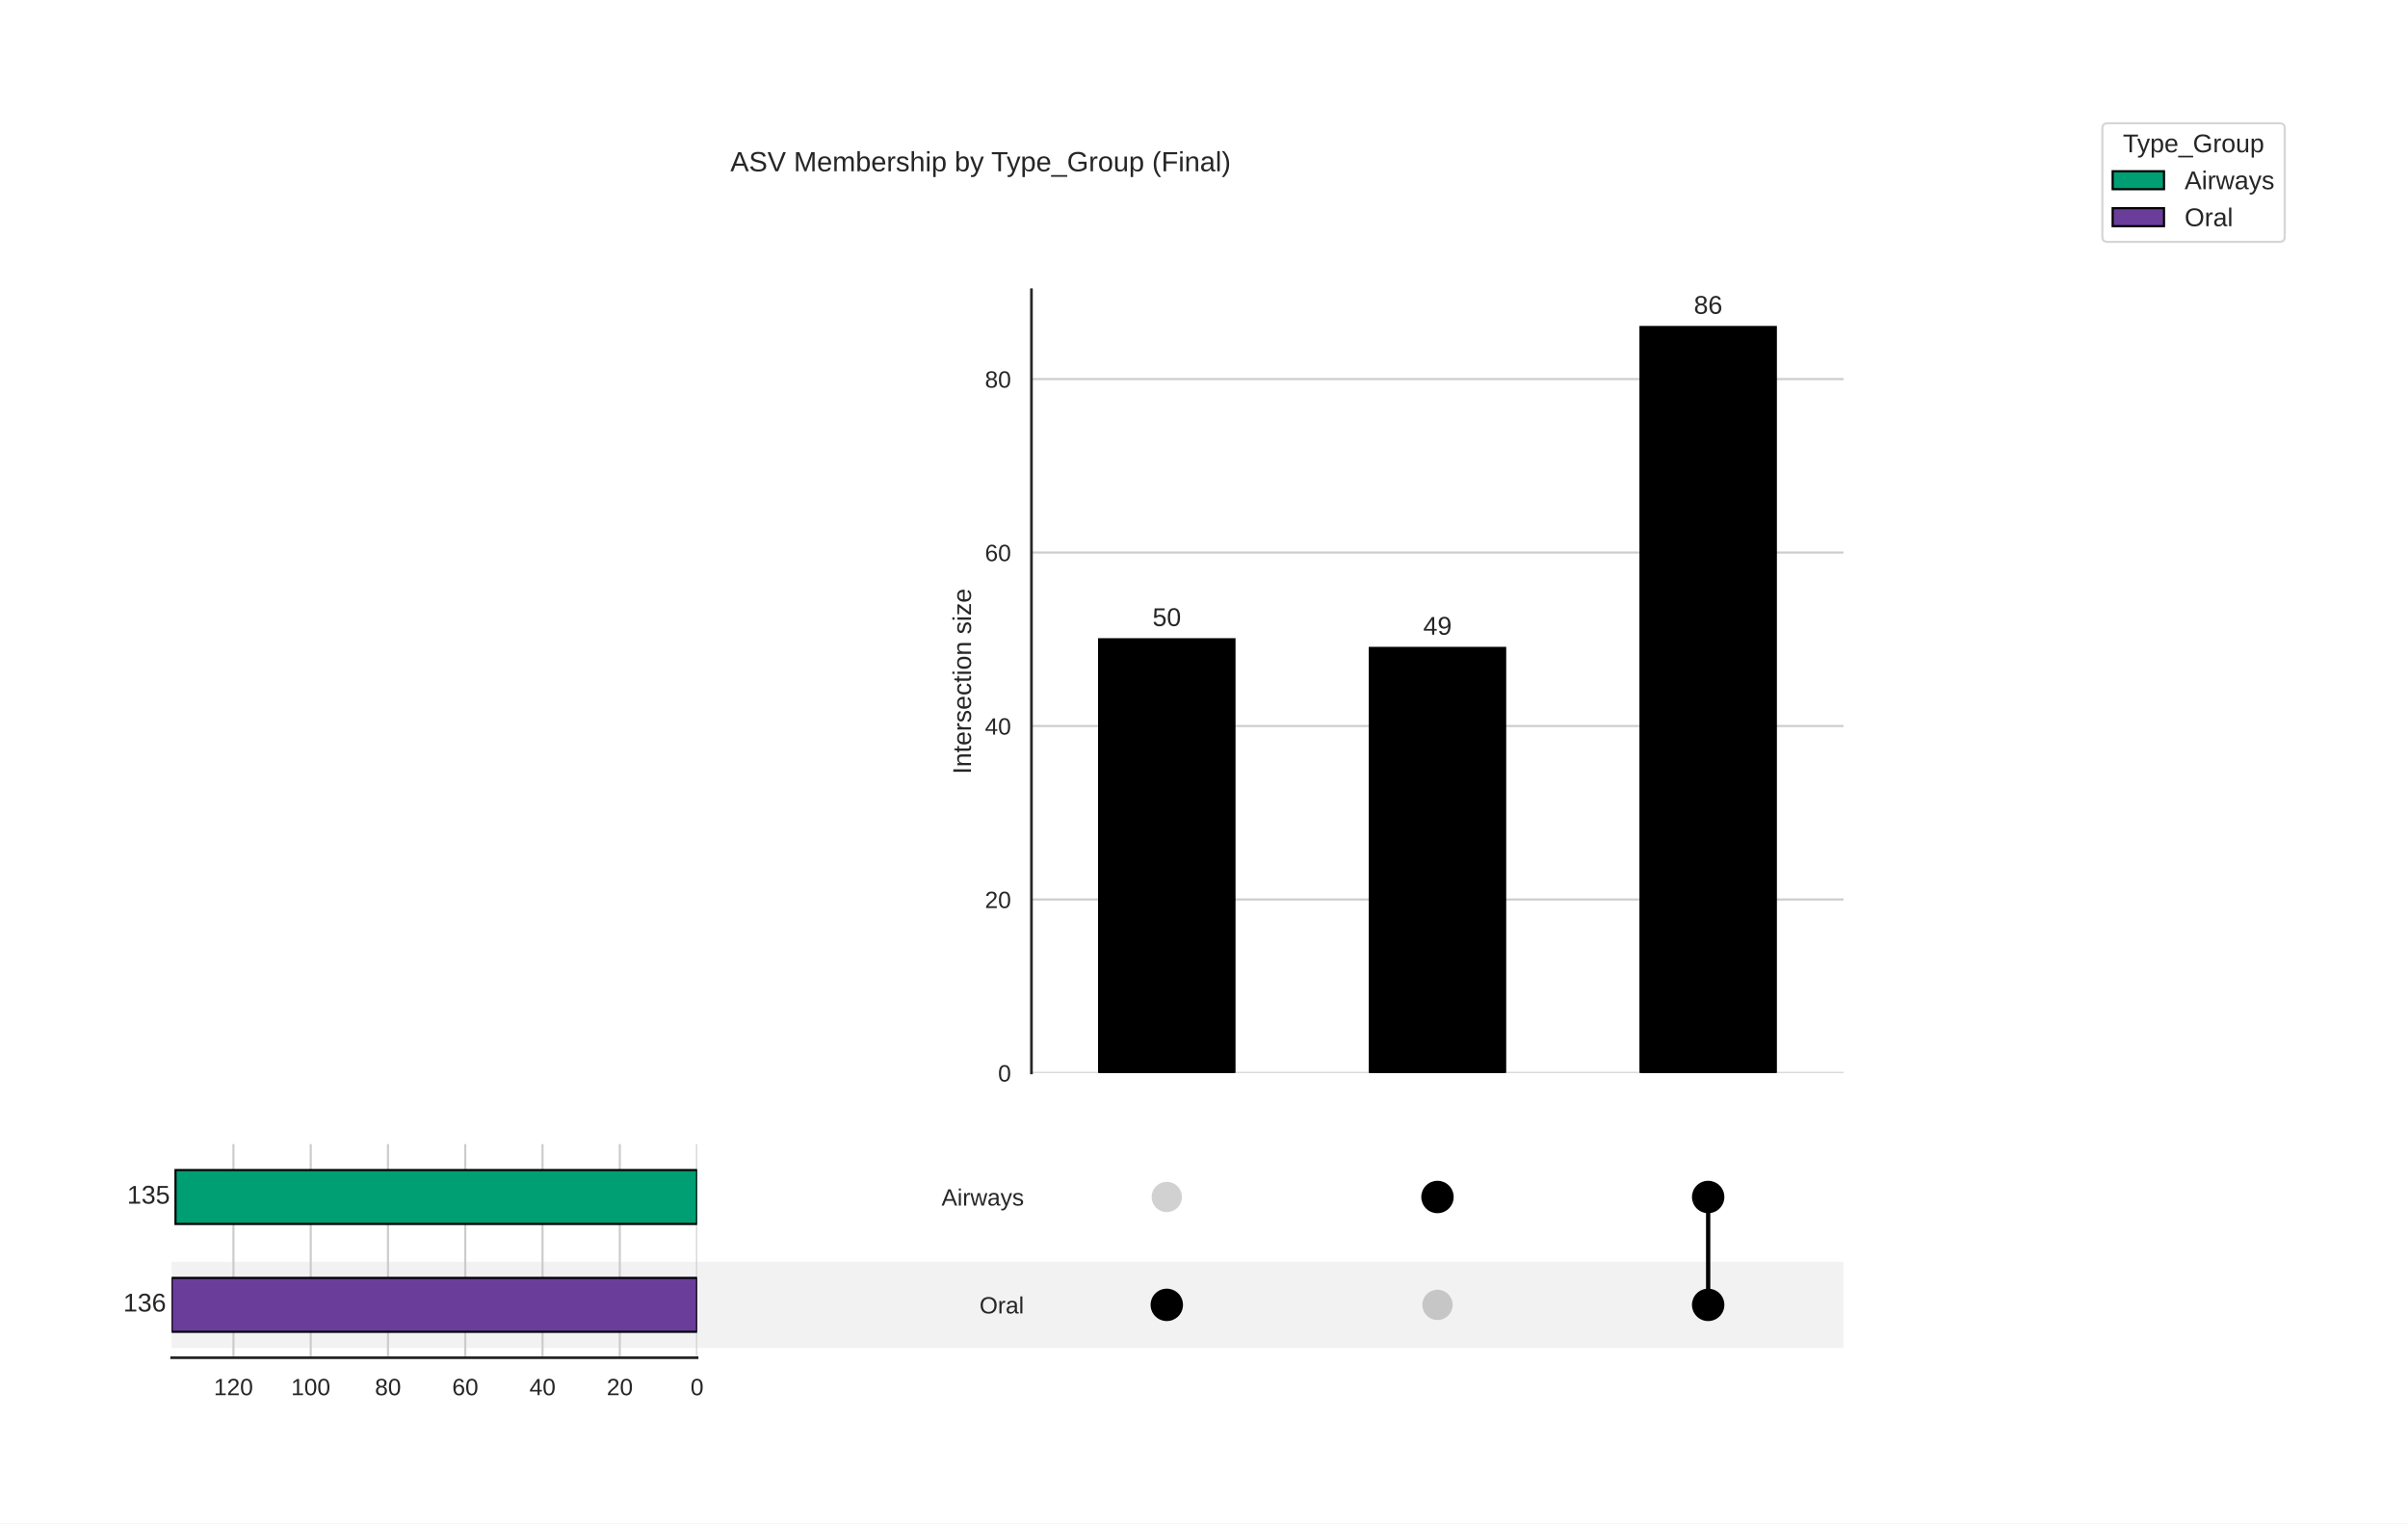
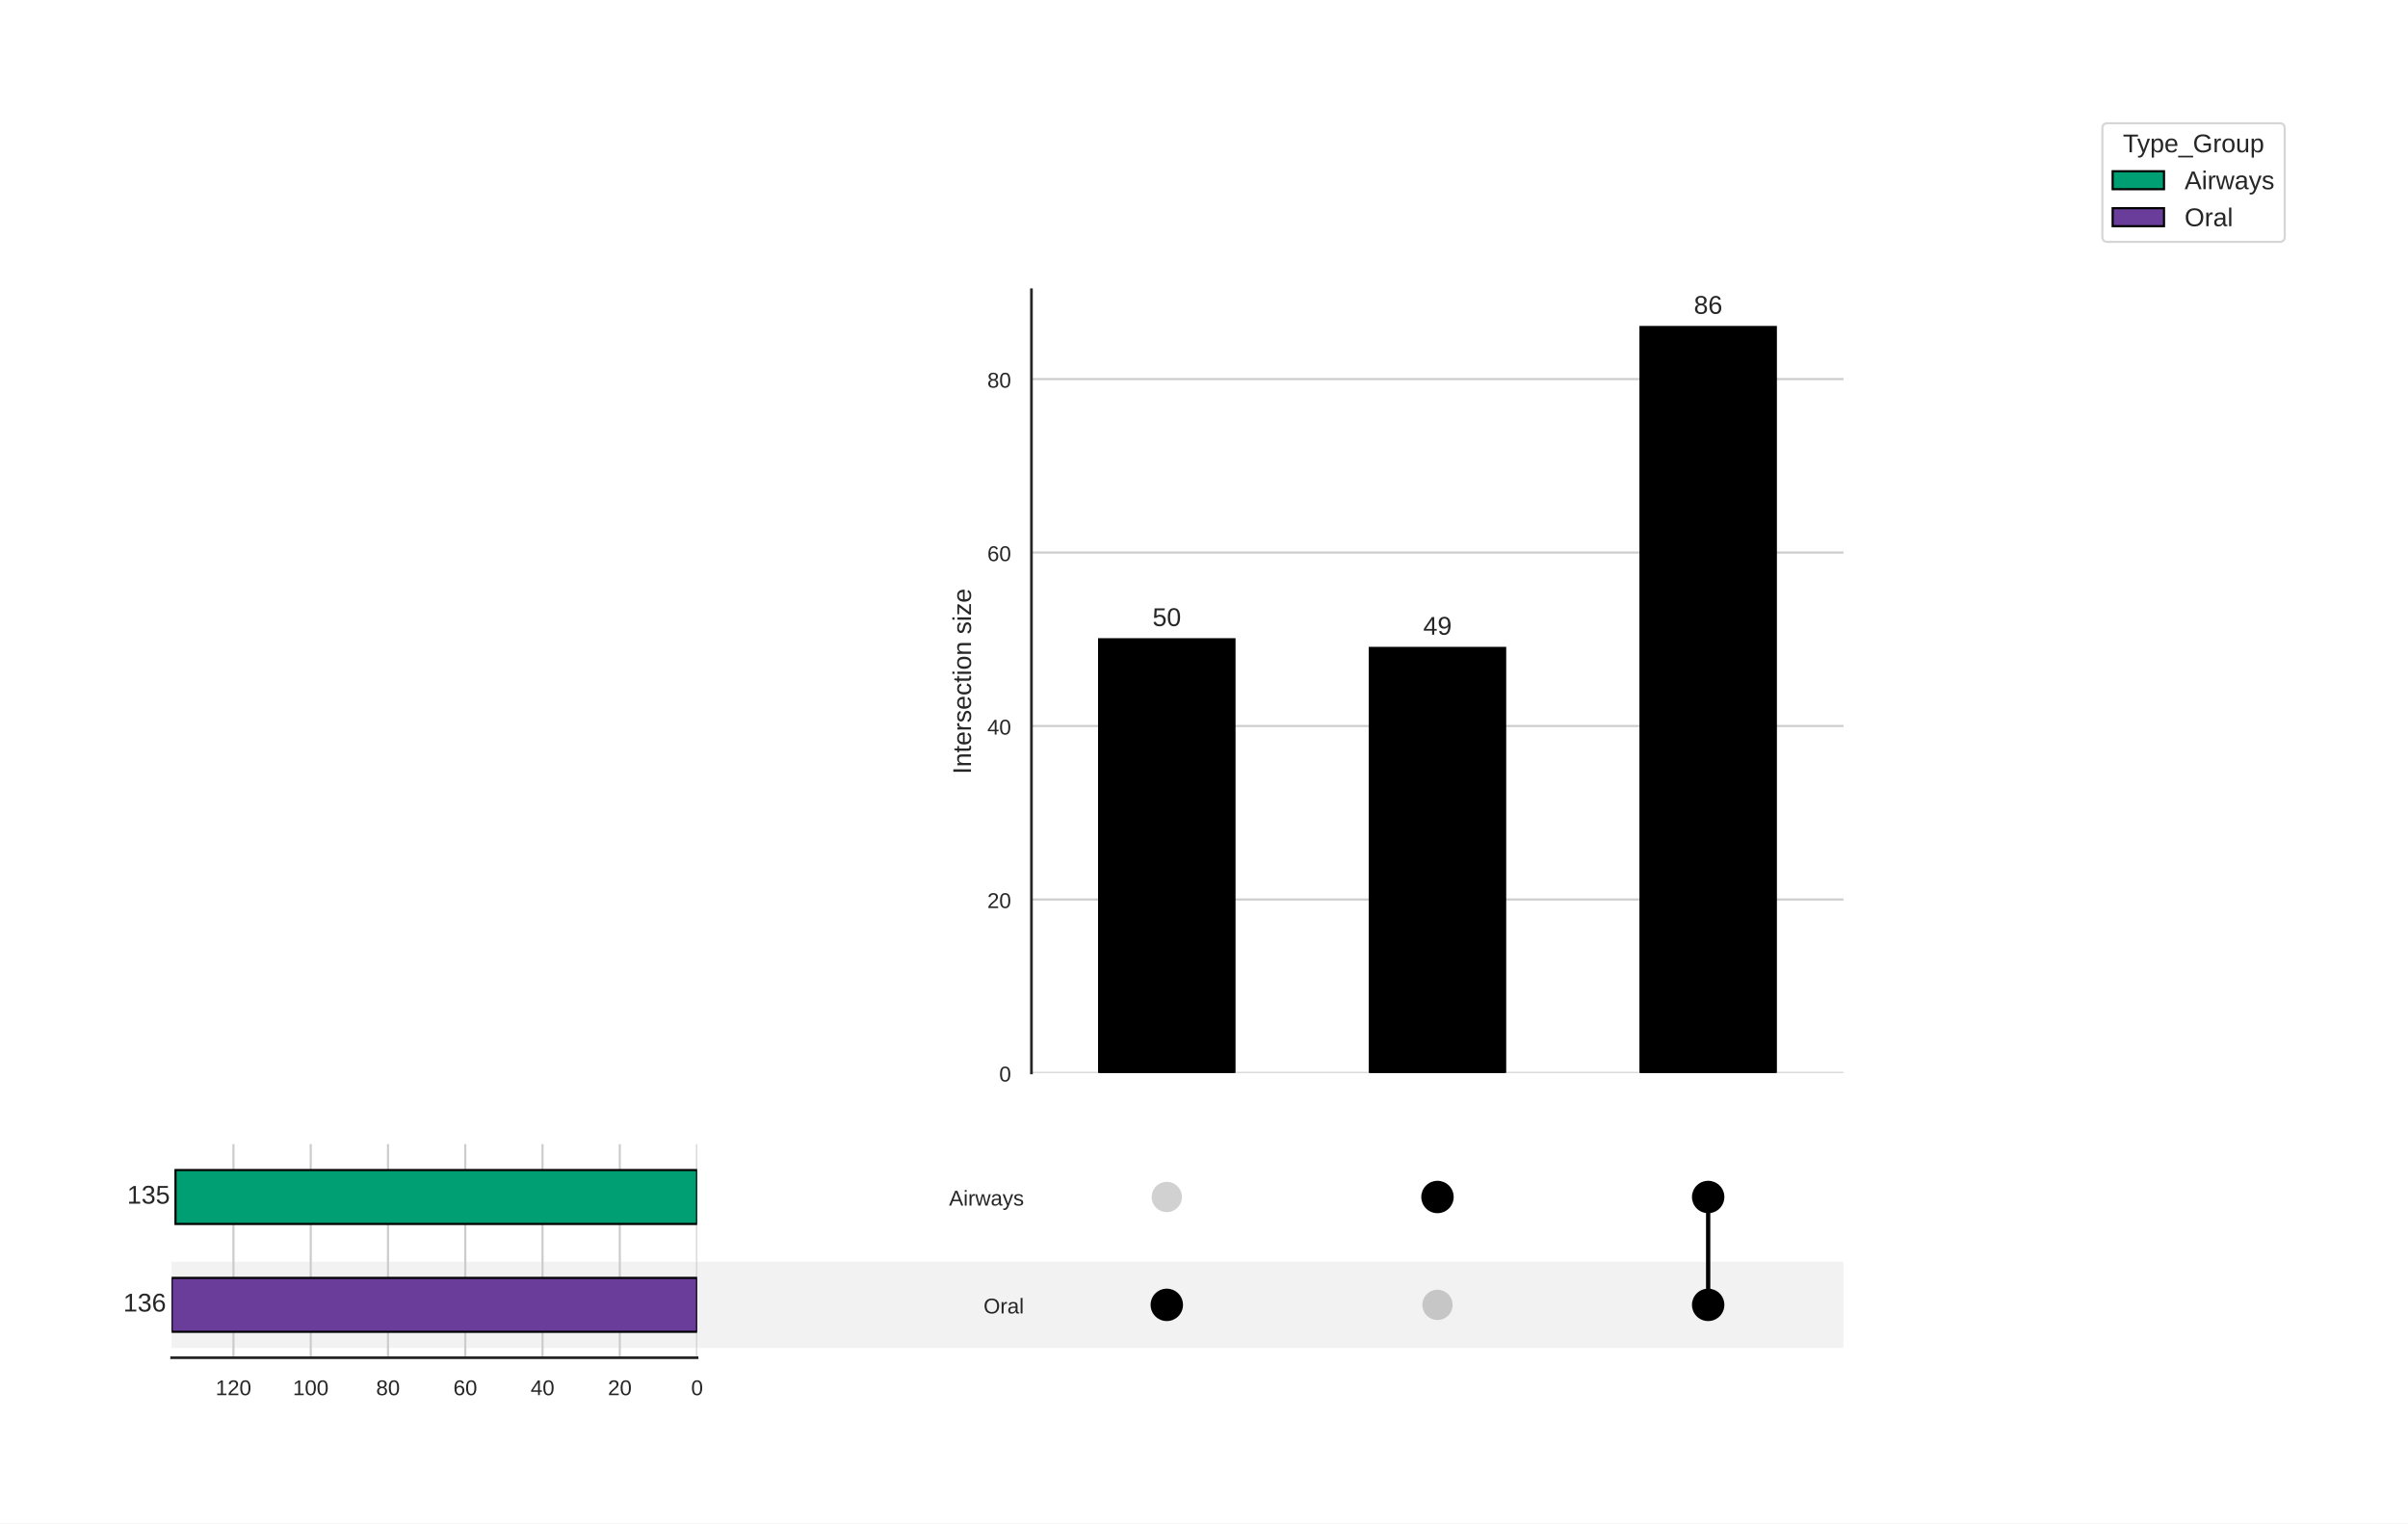
<svg xmlns="http://www.w3.org/2000/svg" xmlns:xlink="http://www.w3.org/1999/xlink" width="1125.163pt" height="711.743pt" viewBox="0 0 1125.163 711.743" version="1.1">
  <defs>
    <style type="text/css">*{stroke-linejoin: round; stroke-linecap: butt}</style>
  </defs>
  <g id="figure_1">
    <g id="patch_1">
      <path d="M 0 711.743  L 1125.163 711.743  L 1125.163 0  L 0 0  z " style="fill: #ffffff" />
    </g>
    <g id="axes_1">
      <g id="patch_2">
        <path d="M 80.197 629.784  L 861.397 629.784  L 861.397 589.464  L 80.197 589.464  z " clip-path="url(#pbfe2391618)" style="fill-opacity: 0.051" />
      </g>
      <g id="patch_3">
        <path d="M 80.197 579.384  L 861.397 579.384  L 861.397 539.064  L 80.197 539.064  L 80.197 579.384  z " clip-path="url(#pbfe2391618)" style="fill: none" />
      </g>
      <g id="matplotlib.axis_1" />
      <g id="matplotlib.axis_2" />
    </g>
    <g id="axes_2">
      <g id="matplotlib.axis_3">
        <g id="ytick_1">
          <g id="text_1">
-             <text style="font-size: 11px; font-family: 'Arial', 'DejaVu Sans', 'Liberation Sans', 'Bitstream Vera Sans', sans-serif; text-anchor: end; fill: #262626" x="478.457" y="613.631" transform="rotate(-0 478.4573 613.6313)">Oral</text>
+             <text style="font-size: 10px; font-family: 'Arial', 'DejaVu Sans', 'Liberation Sans', 'Bitstream Vera Sans', sans-serif; text-anchor: end; fill: #262626" x="478.457" y="613.631" transform="rotate(-0 478.4573 613.6313)">Oral</text>
          </g>
        </g>
        <g id="ytick_2">
          <g id="text_2">
-             <text style="font-size: 11px; font-family: 'Arial', 'DejaVu Sans', 'Liberation Sans', 'Bitstream Vera Sans', sans-serif; text-anchor: end; fill: #262626" x="478.457" y="563.228" transform="rotate(-0 478.4573 563.2282)">Airways</text>
+             <text style="font-size: 10px; font-family: 'Arial', 'DejaVu Sans', 'Liberation Sans', 'Bitstream Vera Sans', sans-serif; text-anchor: end; fill: #262626" x="478.457" y="563.228" transform="rotate(-0 478.4573 563.2282)">Airways</text>
          </g>
        </g>
      </g>
      <g id="LineCollection_1">
        <path d="M 545.197 609.624  L 545.197 609.624  " clip-path="url(#p9b3c19d988)" style="fill: none; stroke: #000000; stroke-width: 2" />
        <path d="M 671.677 559.224  L 671.677 559.224  " clip-path="url(#p9b3c19d988)" style="fill: none; stroke: #000000; stroke-width: 2" />
        <path d="M 798.157 609.624  L 798.157 559.224  " clip-path="url(#p9b3c19d988)" style="fill: none; stroke: #000000; stroke-width: 2" />
      </g>
      <g id="PathCollection_1">
        <defs>
          <path id="C0_0_766b8deea7" d="M 0 7.071  C 1.875 7.071 3.674 6.326 5 5  C 6.326 3.674 7.071 1.875 7.071 -0  C 7.071 -1.875 6.326 -3.674 5 -5  C 3.674 -6.326 1.875 -7.071 0 -7.071  C -1.875 -7.071 -3.674 -6.326 -5 -5  C -6.326 -3.674 -7.071 -1.875 -7.071 0  C -7.071 1.875 -6.326 3.674 -5 5  C -3.674 6.326 -1.875 7.071 0 7.071  z " />
        </defs>
        <g clip-path="url(#p9b3c19d988)">
          <use xlink:href="#C0_0_766b8deea7" x="545.197" y="609.624" style="stroke: #000000" />
        </g>
        <g clip-path="url(#p9b3c19d988)">
          <use xlink:href="#C0_0_766b8deea7" x="545.197" y="559.224" style="fill-opacity: 0.18" />
        </g>
        <g clip-path="url(#p9b3c19d988)">
          <use xlink:href="#C0_0_766b8deea7" x="671.677" y="609.624" style="fill-opacity: 0.18" />
        </g>
        <g clip-path="url(#p9b3c19d988)">
          <use xlink:href="#C0_0_766b8deea7" x="671.677" y="559.224" style="stroke: #000000" />
        </g>
        <g clip-path="url(#p9b3c19d988)">
          <use xlink:href="#C0_0_766b8deea7" x="798.157" y="609.624" style="stroke: #000000" />
        </g>
        <g clip-path="url(#p9b3c19d988)">
          <use xlink:href="#C0_0_766b8deea7" x="798.157" y="559.224" style="stroke: #000000" />
        </g>
      </g>
    </g>
    <g id="axes_3">
      <g id="matplotlib.axis_4">
        <g id="xtick_1">
          <g id="line2d_1">
            <path d="M 325.717 634.32  L 325.717 534.528  " clip-path="url(#pc47a3d4c4c)" style="fill: none; stroke: #cccccc; stroke-linecap: round" />
          </g>
          <g id="text_3">
-             <text style="font-size: 11px; font-family: 'Arial', 'DejaVu Sans', 'Liberation Sans', 'Bitstream Vera Sans', sans-serif; text-anchor: middle; fill: #262626" x="325.717" y="651.828" transform="rotate(-0 325.7173 651.8283)">0</text>
+             <text style="font-size: 10px; font-family: 'Arial', 'DejaVu Sans', 'Liberation Sans', 'Bitstream Vera Sans', sans-serif; text-anchor: middle; fill: #262626" x="325.717" y="651.828" transform="rotate(-0 325.7173 651.8283)">0</text>
          </g>
        </g>
        <g id="xtick_2">
          <g id="line2d_2">
            <path d="M 289.611 634.32  L 289.611 534.528  " clip-path="url(#pc47a3d4c4c)" style="fill: none; stroke: #cccccc; stroke-linecap: round" />
          </g>
          <g id="text_4">
-             <text style="font-size: 11px; font-family: 'Arial', 'DejaVu Sans', 'Liberation Sans', 'Bitstream Vera Sans', sans-serif; text-anchor: middle; fill: #262626" x="289.611" y="651.828" transform="rotate(-0 289.6115 651.8283)">20</text>
+             <text style="font-size: 10px; font-family: 'Arial', 'DejaVu Sans', 'Liberation Sans', 'Bitstream Vera Sans', sans-serif; text-anchor: middle; fill: #262626" x="289.611" y="651.828" transform="rotate(-0 289.6115 651.8283)">20</text>
          </g>
        </g>
        <g id="xtick_3">
          <g id="line2d_3">
            <path d="M 253.506 634.32  L 253.506 534.528  " clip-path="url(#pc47a3d4c4c)" style="fill: none; stroke: #cccccc; stroke-linecap: round" />
          </g>
          <g id="text_5">
-             <text style="font-size: 11px; font-family: 'Arial', 'DejaVu Sans', 'Liberation Sans', 'Bitstream Vera Sans', sans-serif; text-anchor: middle; fill: #262626" x="253.506" y="651.828" transform="rotate(-0 253.5056 651.8283)">40</text>
+             <text style="font-size: 10px; font-family: 'Arial', 'DejaVu Sans', 'Liberation Sans', 'Bitstream Vera Sans', sans-serif; text-anchor: middle; fill: #262626" x="253.506" y="651.828" transform="rotate(-0 253.5056 651.8283)">40</text>
          </g>
        </g>
        <g id="xtick_4">
          <g id="line2d_4">
            <path d="M 217.4 634.32  L 217.4 534.528  " clip-path="url(#pc47a3d4c4c)" style="fill: none; stroke: #cccccc; stroke-linecap: round" />
          </g>
          <g id="text_6">
-             <text style="font-size: 11px; font-family: 'Arial', 'DejaVu Sans', 'Liberation Sans', 'Bitstream Vera Sans', sans-serif; text-anchor: middle; fill: #262626" x="217.4" y="651.828" transform="rotate(-0 217.3997 651.8283)">60</text>
+             <text style="font-size: 10px; font-family: 'Arial', 'DejaVu Sans', 'Liberation Sans', 'Bitstream Vera Sans', sans-serif; text-anchor: middle; fill: #262626" x="217.4" y="651.828" transform="rotate(-0 217.3997 651.8283)">60</text>
          </g>
        </g>
        <g id="xtick_5">
          <g id="line2d_5">
            <path d="M 181.294 634.32  L 181.294 534.528  " clip-path="url(#pc47a3d4c4c)" style="fill: none; stroke: #cccccc; stroke-linecap: round" />
          </g>
          <g id="text_7">
-             <text style="font-size: 11px; font-family: 'Arial', 'DejaVu Sans', 'Liberation Sans', 'Bitstream Vera Sans', sans-serif; text-anchor: middle; fill: #262626" x="181.294" y="651.828" transform="rotate(-0 181.2938 651.8283)">80</text>
+             <text style="font-size: 10px; font-family: 'Arial', 'DejaVu Sans', 'Liberation Sans', 'Bitstream Vera Sans', sans-serif; text-anchor: middle; fill: #262626" x="181.294" y="651.828" transform="rotate(-0 181.2938 651.8283)">80</text>
          </g>
        </g>
        <g id="xtick_6">
          <g id="line2d_6">
            <path d="M 145.188 634.32  L 145.188 534.528  " clip-path="url(#pc47a3d4c4c)" style="fill: none; stroke: #cccccc; stroke-linecap: round" />
          </g>
          <g id="text_8">
-             <text style="font-size: 11px; font-family: 'Arial', 'DejaVu Sans', 'Liberation Sans', 'Bitstream Vera Sans', sans-serif; text-anchor: middle; fill: #262626" x="145.188" y="651.828" transform="rotate(-0 145.1879 651.8283)">100</text>
+             <text style="font-size: 10px; font-family: 'Arial', 'DejaVu Sans', 'Liberation Sans', 'Bitstream Vera Sans', sans-serif; text-anchor: middle; fill: #262626" x="145.188" y="651.828" transform="rotate(-0 145.1879 651.8283)">100</text>
          </g>
        </g>
        <g id="xtick_7">
          <g id="line2d_7">
            <path d="M 109.082 634.32  L 109.082 534.528  " clip-path="url(#pc47a3d4c4c)" style="fill: none; stroke: #cccccc; stroke-linecap: round" />
          </g>
          <g id="text_9">
-             <text style="font-size: 11px; font-family: 'Arial', 'DejaVu Sans', 'Liberation Sans', 'Bitstream Vera Sans', sans-serif; text-anchor: middle; fill: #262626" x="109.082" y="651.828" transform="rotate(-0 109.082 651.8283)">120</text>
+             <text style="font-size: 10px; font-family: 'Arial', 'DejaVu Sans', 'Liberation Sans', 'Bitstream Vera Sans', sans-serif; text-anchor: middle; fill: #262626" x="109.082" y="651.828" transform="rotate(-0 109.082 651.8283)">120</text>
          </g>
        </g>
      </g>
      <g id="patch_4">
        <path d="M 325.717 622.224  L 80.197 622.224  L 80.197 597.024  L 325.717 597.024  z " clip-path="url(#pc47a3d4c4c)" style="fill: #6a3d9a; stroke: #000000; stroke-linejoin: miter" />
      </g>
      <g id="patch_5">
        <path d="M 325.717 571.824  L 82.003 571.824  L 82.003 546.624  L 325.717 546.624  z " clip-path="url(#pc47a3d4c4c)" style="fill: #009e73; stroke: #000000; stroke-linejoin: miter" />
      </g>
      <g id="patch_6">
        <path d="M 80.197 634.32  L 325.717 634.32  " style="fill: none; stroke: #262626; stroke-width: 1.25; stroke-linejoin: miter; stroke-linecap: square" />
      </g>
      <g id="text_10">
        <text style="font-size: 12px; font-family: 'Arial', 'DejaVu Sans', 'Liberation Sans', 'Bitstream Vera Sans', sans-serif; text-anchor: end; fill: #262626" x="77.619" y="612.729" transform="rotate(-0 77.61938 612.7295)">136</text>
      </g>
      <g id="text_11">
        <text style="font-size: 12px; font-family: 'Arial', 'DejaVu Sans', 'Liberation Sans', 'Bitstream Vera Sans', sans-serif; text-anchor: end; fill: #262626" x="79.425" y="562.329" transform="rotate(-0 79.42467 562.3295)">135</text>
      </g>
    </g>
    <g id="axes_4">
      <g id="patch_7">
        <path d="M 481.957 501.264  L 861.397 501.264  L 861.397 135.36  L 481.957 135.36  z " style="fill: #ffffff" />
      </g>
      <g id="matplotlib.axis_5">
        <g id="ytick_3">
          <g id="line2d_8">
            <path d="M 481.957 501.264  L 861.397 501.264  " clip-path="url(#p19d3986e14)" style="fill: none; stroke: #cccccc; stroke-linecap: round" />
          </g>
          <g id="text_12">
-             <text style="font-size: 11px; font-family: 'Arial', 'DejaVu Sans', 'Liberation Sans', 'Bitstream Vera Sans', sans-serif; text-anchor: end; fill: #262626" x="472.457" y="505.268" transform="rotate(-0 472.4573 505.2681)">0</text>
+             <text style="font-size: 10px; font-family: 'Arial', 'DejaVu Sans', 'Liberation Sans', 'Bitstream Vera Sans', sans-serif; text-anchor: end; fill: #262626" x="472.457" y="505.268" transform="rotate(-0 472.4573 505.2681)">0</text>
          </g>
        </g>
        <g id="ytick_4">
          <g id="line2d_9">
            <path d="M 481.957 420.222  L 861.397 420.222  " clip-path="url(#p19d3986e14)" style="fill: none; stroke: #cccccc; stroke-linecap: round" />
          </g>
          <g id="text_13">
-             <text style="font-size: 11px; font-family: 'Arial', 'DejaVu Sans', 'Liberation Sans', 'Bitstream Vera Sans', sans-serif; text-anchor: end; fill: #262626" x="472.457" y="424.226" transform="rotate(-0 472.4573 424.2263)">20</text>
+             <text style="font-size: 10px; font-family: 'Arial', 'DejaVu Sans', 'Liberation Sans', 'Bitstream Vera Sans', sans-serif; text-anchor: end; fill: #262626" x="472.457" y="424.226" transform="rotate(-0 472.4573 424.2263)">20</text>
          </g>
        </g>
        <g id="ytick_5">
          <g id="line2d_10">
            <path d="M 481.957 339.18  L 861.397 339.18  " clip-path="url(#p19d3986e14)" style="fill: none; stroke: #cccccc; stroke-linecap: round" />
          </g>
          <g id="text_14">
-             <text style="font-size: 11px; font-family: 'Arial', 'DejaVu Sans', 'Liberation Sans', 'Bitstream Vera Sans', sans-serif; text-anchor: end; fill: #262626" x="472.457" y="343.184" transform="rotate(-0 472.4573 343.1844)">40</text>
+             <text style="font-size: 10px; font-family: 'Arial', 'DejaVu Sans', 'Liberation Sans', 'Bitstream Vera Sans', sans-serif; text-anchor: end; fill: #262626" x="472.457" y="343.184" transform="rotate(-0 472.4573 343.1844)">40</text>
          </g>
        </g>
        <g id="ytick_6">
          <g id="line2d_11">
            <path d="M 481.957 258.138  L 861.397 258.138  " clip-path="url(#p19d3986e14)" style="fill: none; stroke: #cccccc; stroke-linecap: round" />
          </g>
          <g id="text_15">
-             <text style="font-size: 11px; font-family: 'Arial', 'DejaVu Sans', 'Liberation Sans', 'Bitstream Vera Sans', sans-serif; text-anchor: end; fill: #262626" x="472.457" y="262.143" transform="rotate(-0 472.4573 262.1426)">60</text>
+             <text style="font-size: 10px; font-family: 'Arial', 'DejaVu Sans', 'Liberation Sans', 'Bitstream Vera Sans', sans-serif; text-anchor: end; fill: #262626" x="472.457" y="262.143" transform="rotate(-0 472.4573 262.1426)">60</text>
          </g>
        </g>
        <g id="ytick_7">
          <g id="line2d_12">
            <path d="M 481.957 177.097  L 861.397 177.097  " clip-path="url(#p19d3986e14)" style="fill: none; stroke: #cccccc; stroke-linecap: round" />
          </g>
          <g id="text_16">
-             <text style="font-size: 11px; font-family: 'Arial', 'DejaVu Sans', 'Liberation Sans', 'Bitstream Vera Sans', sans-serif; text-anchor: end; fill: #262626" x="472.457" y="181.101" transform="rotate(-0 472.4573 181.1007)">80</text>
+             <text style="font-size: 10px; font-family: 'Arial', 'DejaVu Sans', 'Liberation Sans', 'Bitstream Vera Sans', sans-serif; text-anchor: end; fill: #262626" x="472.457" y="181.101" transform="rotate(-0 472.4573 181.1007)">80</text>
          </g>
        </g>
        <g id="text_17">
          <text style="font-size: 12px; font-family: 'Arial', 'DejaVu Sans', 'Liberation Sans', 'Bitstream Vera Sans', sans-serif; text-anchor: middle; fill: #262626" x="453.698" y="318.312" transform="rotate(-90 453.6979 318.312)">Intersection size</text>
        </g>
      </g>
      <g id="patch_8">
        <path d="M 481.957 501.264  L 481.957 135.36  " style="fill: none; stroke: #262626; stroke-width: 1.25; stroke-linejoin: miter; stroke-linecap: square" />
      </g>
      <g id="text_18">
        <text style="font-size: 12px; font-family: 'Arial', 'DejaVu Sans', 'Liberation Sans', 'Bitstream Vera Sans', sans-serif; text-anchor: middle; fill: #262626" x="545.197" y="292.475" transform="rotate(-0 545.1973 292.4749)">50</text>
      </g>
      <g id="text_19">
        <text style="font-size: 12px; font-family: 'Arial', 'DejaVu Sans', 'Liberation Sans', 'Bitstream Vera Sans', sans-serif; text-anchor: middle; fill: #262626" x="671.677" y="296.527" transform="rotate(-0 671.6773 296.527)">49</text>
      </g>
      <g id="text_20">
        <text style="font-size: 12px; font-family: 'Arial', 'DejaVu Sans', 'Liberation Sans', 'Bitstream Vera Sans', sans-serif; text-anchor: middle; fill: #262626" x="798.157" y="146.6" transform="rotate(-0 798.1573 146.5996)">86</text>
      </g>
      <g id="patch_9">
        <path d="M 513.577 501.264  L 576.817 501.264  L 576.817 298.659  L 513.577 298.659  z " clip-path="url(#p19d3986e14)" style="stroke: #000000; stroke-linejoin: miter" />
      </g>
      <g id="patch_10">
        <path d="M 640.057 501.264  L 703.297 501.264  L 703.297 302.711  L 640.057 302.711  z " clip-path="url(#p19d3986e14)" style="stroke: #000000; stroke-linejoin: miter" />
      </g>
      <g id="patch_11">
        <path d="M 766.537 501.264  L 829.777 501.264  L 829.777 152.784  L 766.537 152.784  z " clip-path="url(#p19d3986e14)" style="stroke: #000000; stroke-linejoin: miter" />
      </g>
-     </g>
-     <g id="text_21">
-       <text style="font-size: 13px; font-family: 'Arial', 'DejaVu Sans', 'Liberation Sans', 'Bitstream Vera Sans', sans-serif; text-anchor: middle; fill: #262626" x="458.197" y="80.024" transform="rotate(-0 458.1973 80.02435)">ASV Membership by Type_Group (Final)</text>
    </g>
    <g id="legend_1">
      <g id="patch_12">
        <path d="M 984.757 112.992  L 1065.163 112.992  Q 1067.563 112.992 1067.563 110.592  L 1067.563 60  Q 1067.563 57.6 1065.163 57.6  L 984.757 57.6  Q 982.357 57.6 982.357 60  L 982.357 110.592  Q 982.357 112.992 984.757 112.992  z " style="fill: #ffffff; opacity: 0.8; stroke: #cccccc; stroke-linejoin: miter" />
      </g>
      <g id="text_22">
        <text style="font-size: 12px; font-family: 'Arial', 'DejaVu Sans', 'Liberation Sans', 'Bitstream Vera Sans', sans-serif; text-anchor: start; fill: #262626" x="991.942" y="71.136" transform="rotate(-0 991.9423 71.13633)">Type_Group</text>
      </g>
      <g id="patch_13">
        <path d="M 987.157 88.398  L 1011.157 88.398  L 1011.157 79.998  L 987.157 79.998  z " style="fill: #009e73; stroke: #000000; stroke-linejoin: miter" />
      </g>
      <g id="text_23">
        <text style="font-size: 12px; font-family: 'Arial', 'DejaVu Sans', 'Liberation Sans', 'Bitstream Vera Sans', sans-serif; text-anchor: start; fill: #262626" x="1020.757" y="88.398" transform="rotate(-0 1020.757 88.39828)">Airways</text>
      </g>
      <g id="patch_14">
        <path d="M 987.157 105.667  L 1011.157 105.667  L 1011.157 97.267  L 987.157 97.267  z " style="fill: #6a3d9a; stroke: #000000; stroke-linejoin: miter" />
      </g>
      <g id="text_24">
        <text style="font-size: 12px; font-family: 'Arial', 'DejaVu Sans', 'Liberation Sans', 'Bitstream Vera Sans', sans-serif; text-anchor: start; fill: #262626" x="1020.757" y="105.667" transform="rotate(-0 1020.757 105.667)">Oral</text>
      </g>
    </g>
  </g>
  <defs>
    <clipPath id="pbfe2391618">
      <rect x="80.197" y="534.528" width="781.2" height="99.792" />
    </clipPath>
    <clipPath id="p9b3c19d988">
      <rect x="481.957" y="534.528" width="379.44" height="99.792" />
    </clipPath>
    <clipPath id="pc47a3d4c4c">
      <rect x="80.197" y="534.528" width="245.52" height="99.792" />
    </clipPath>
    <clipPath id="p19d3986e14">
      <rect x="481.957" y="135.36" width="379.44" height="365.904" />
    </clipPath>
  </defs>
</svg>
